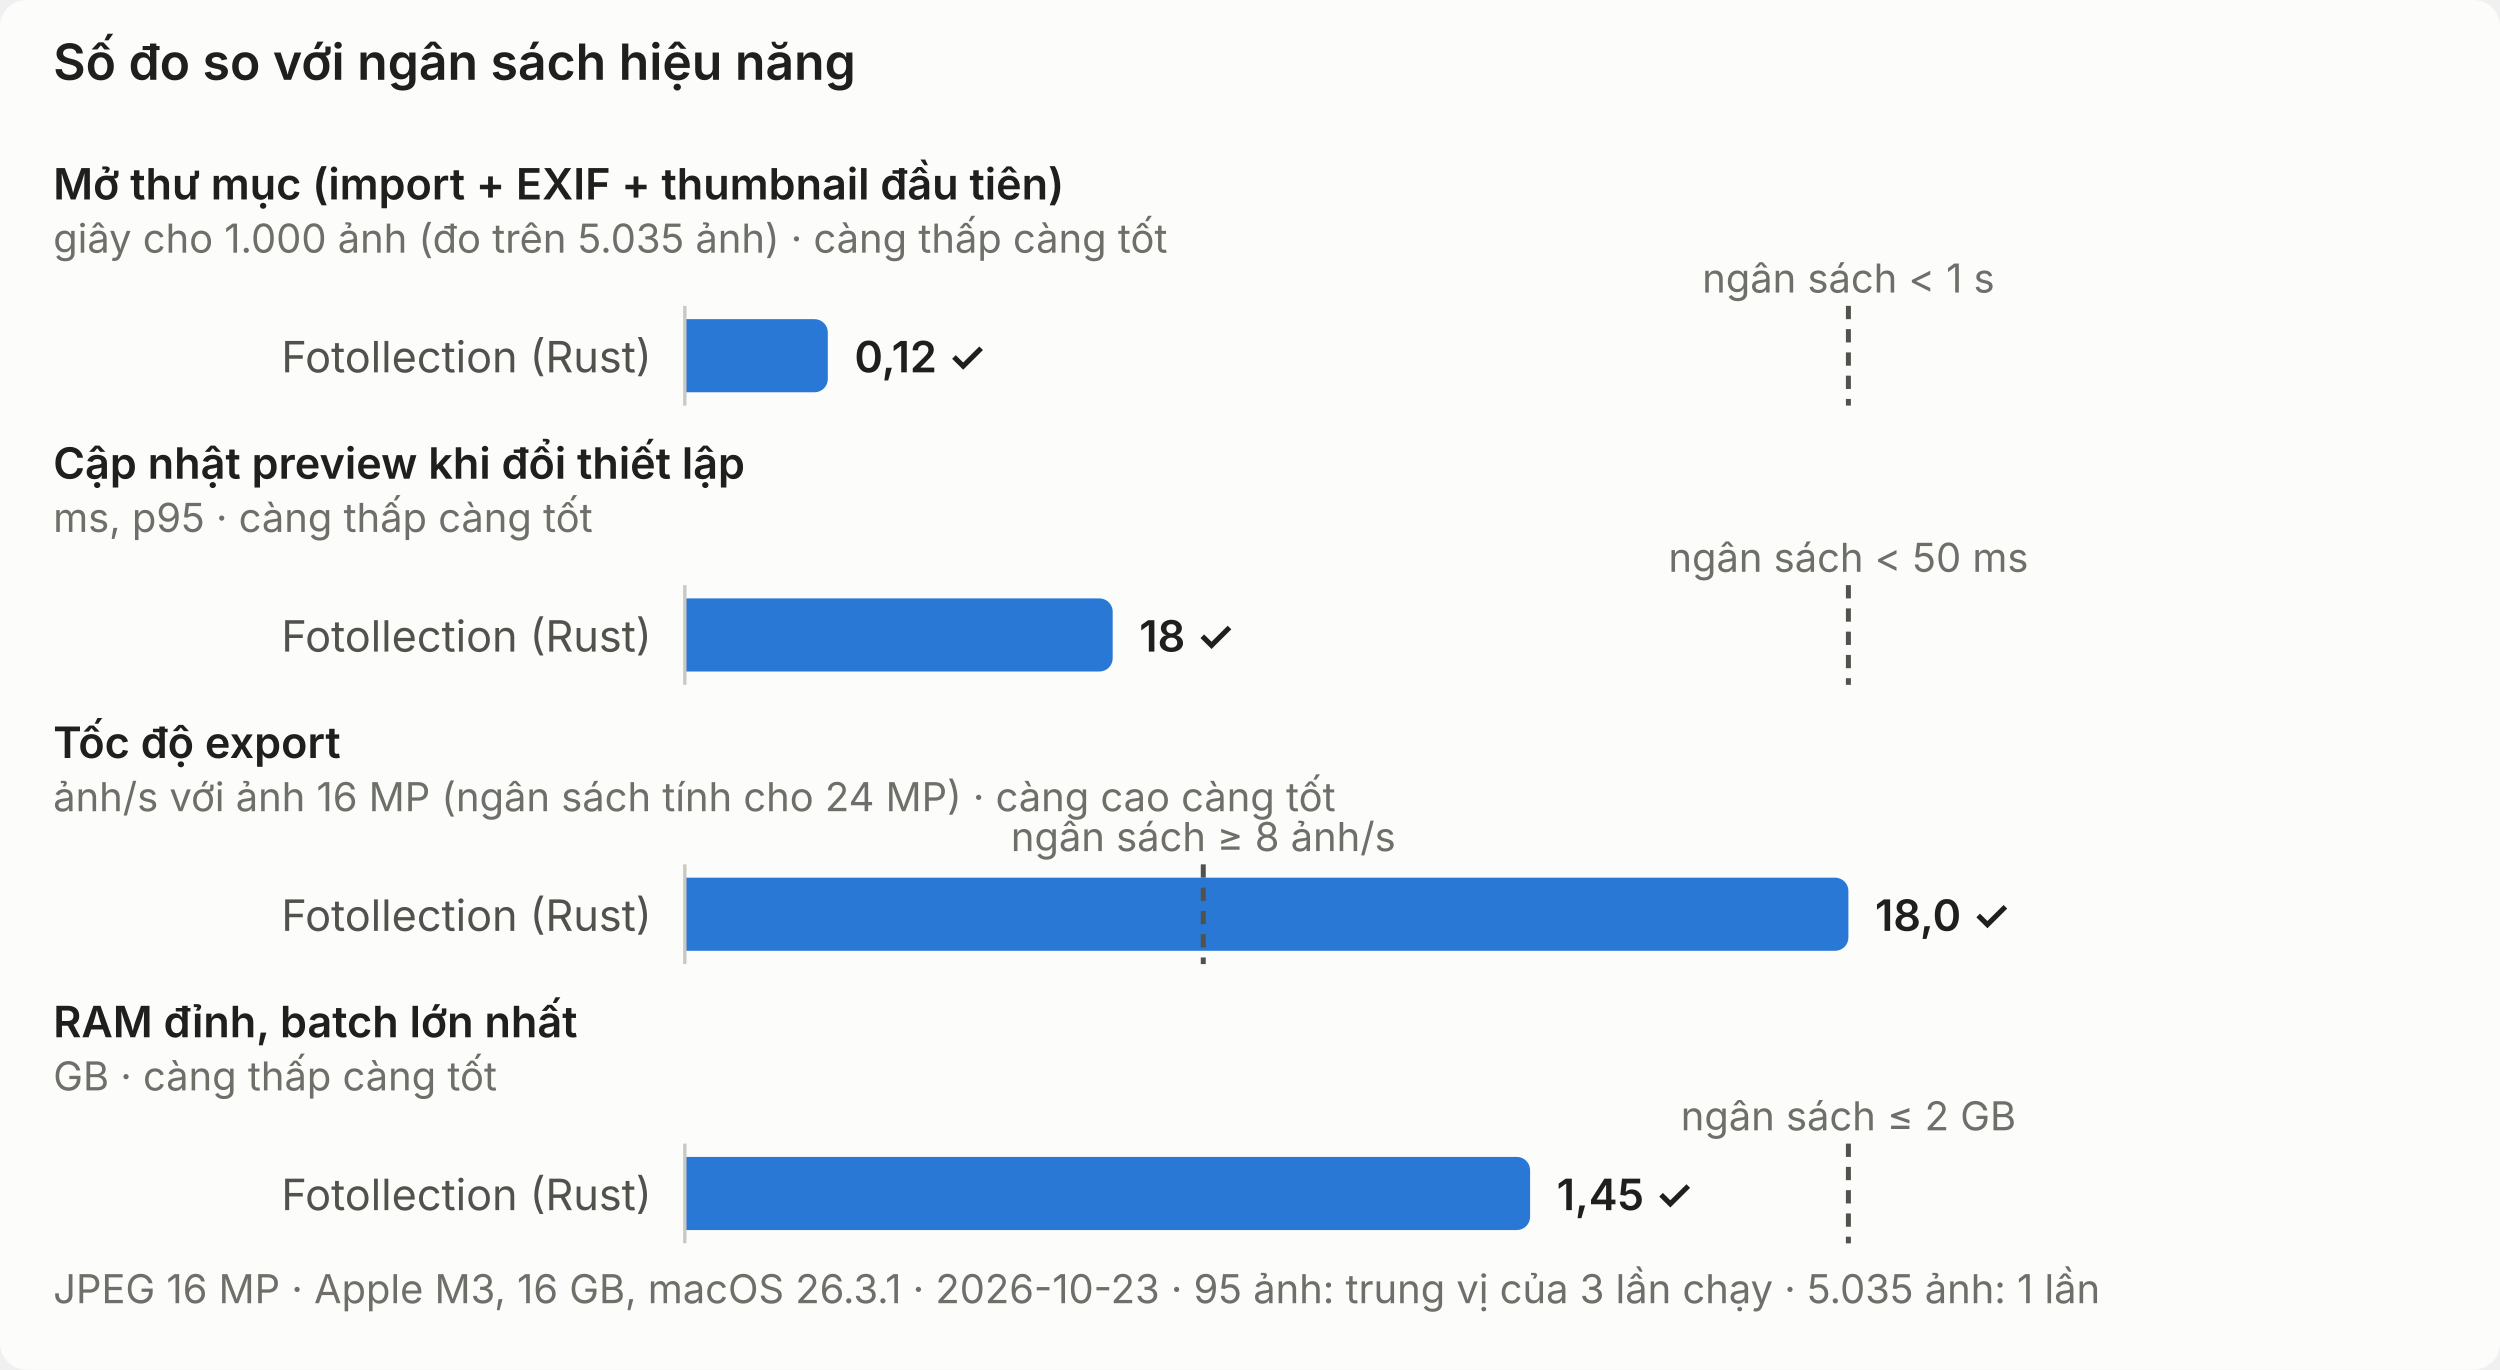
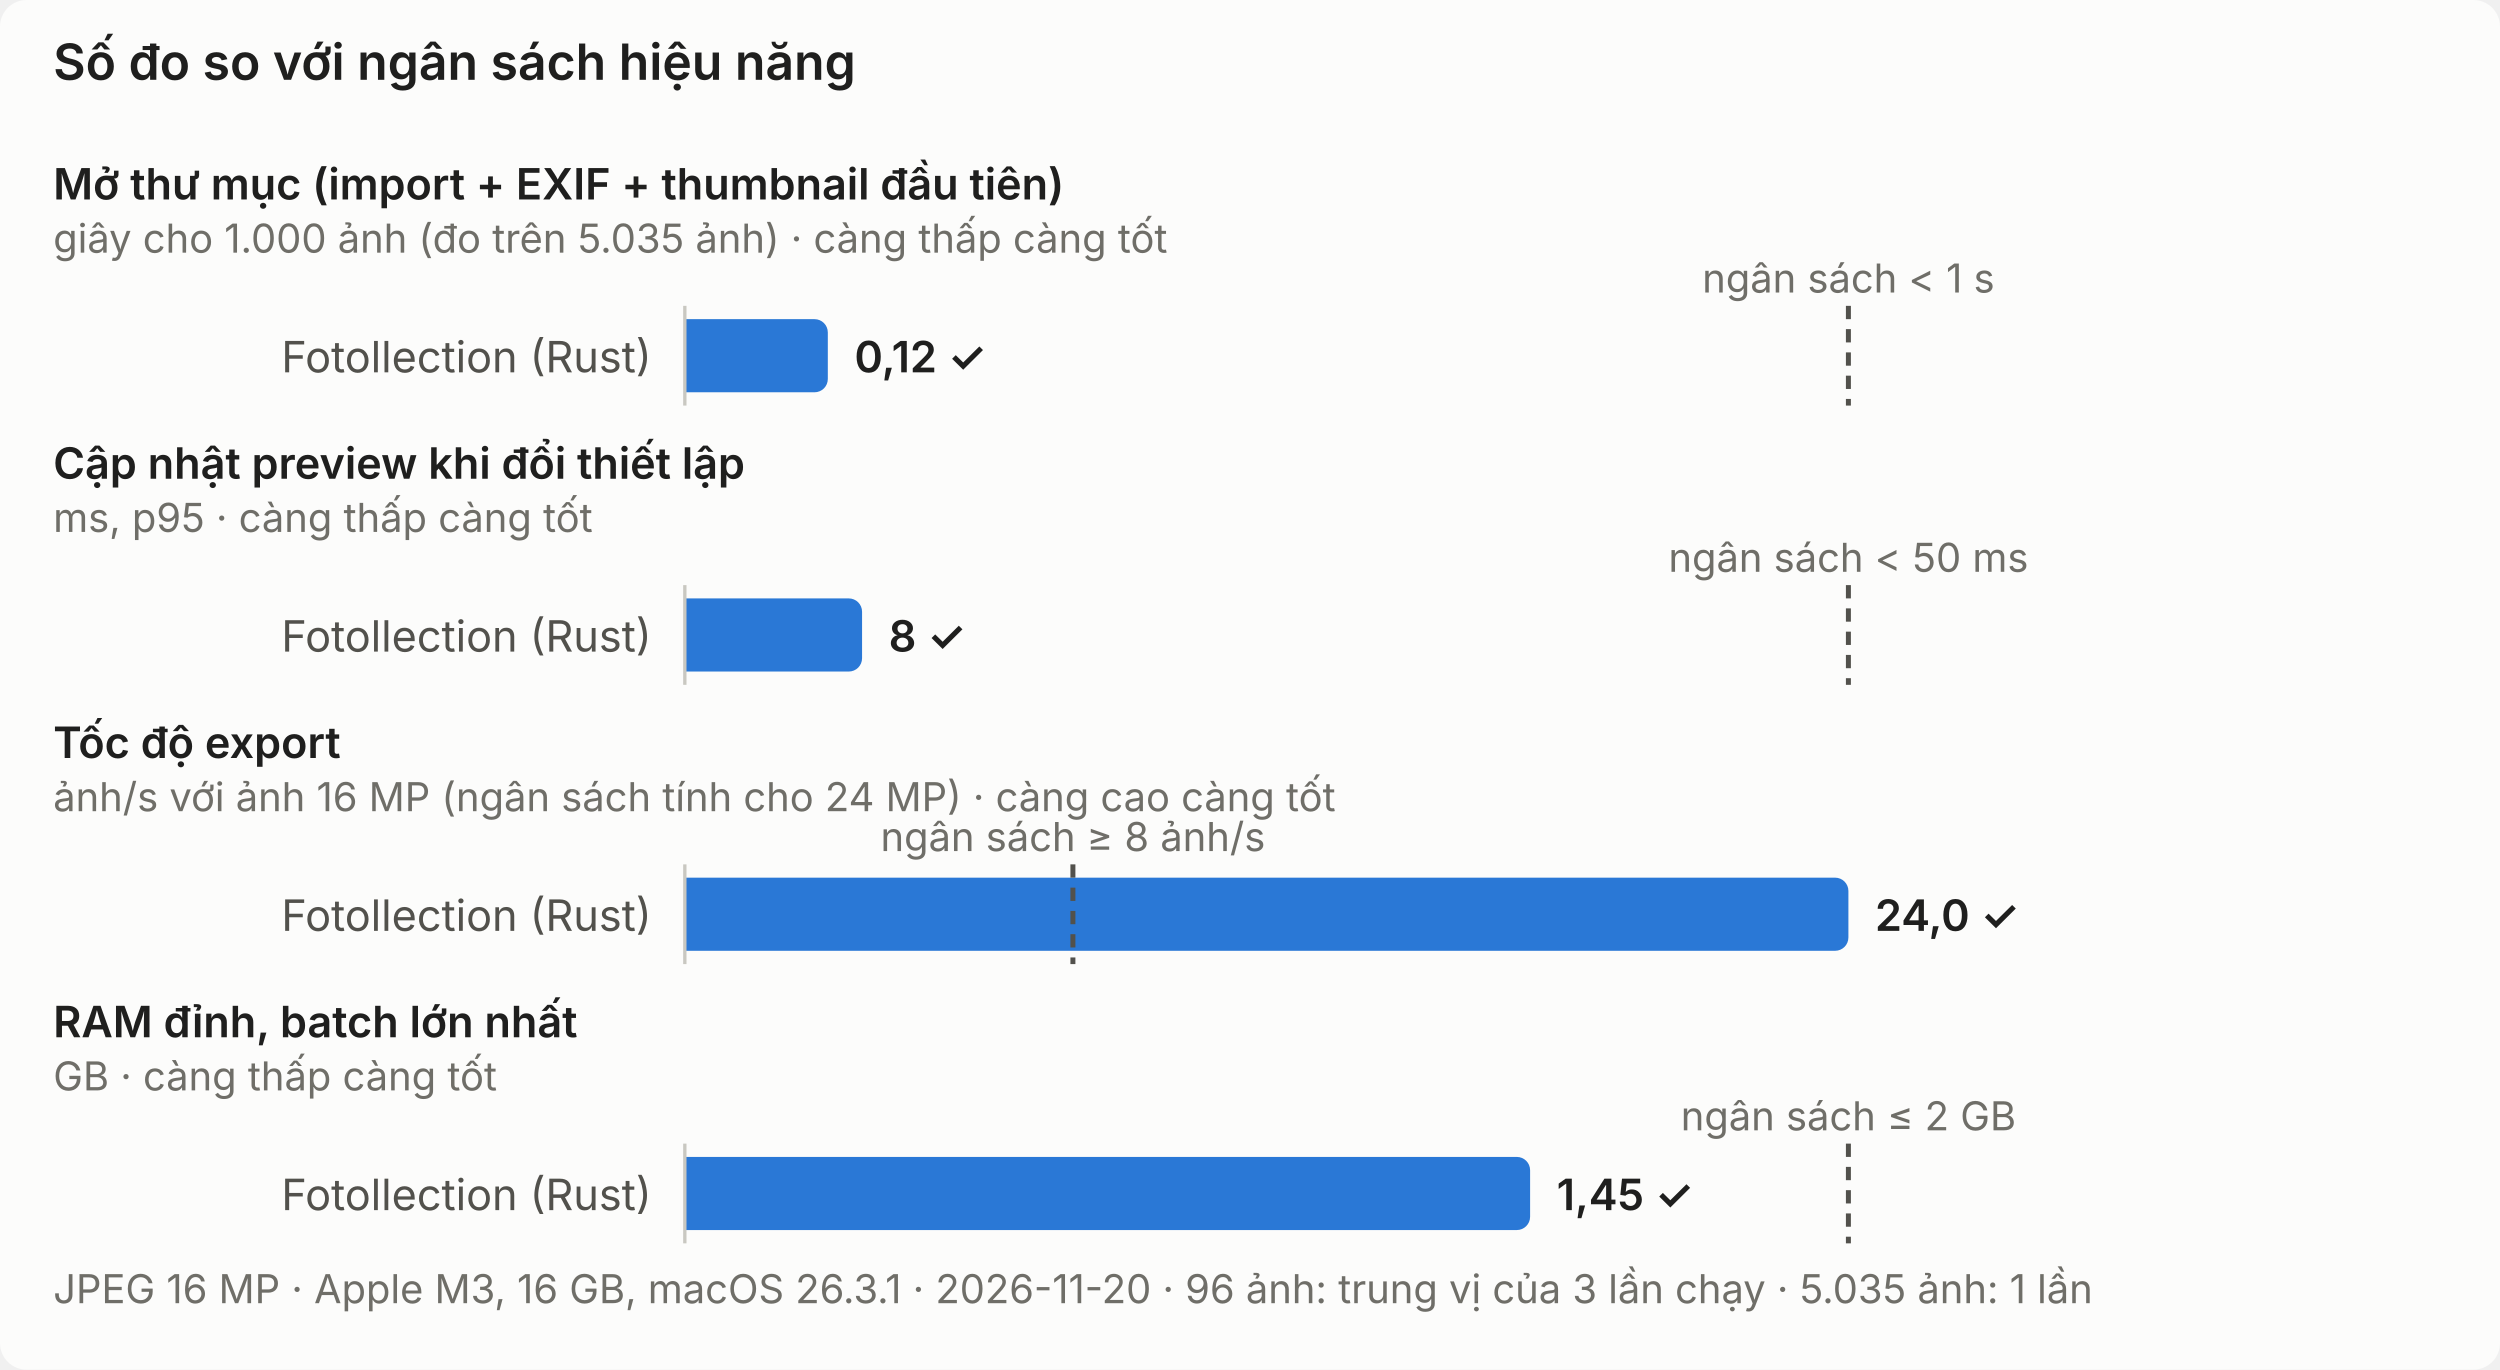
<svg xmlns="http://www.w3.org/2000/svg" viewBox="-16 -16 752 412" width="752" height="412" role="img" aria-labelledby="t d">
  <style>
  .bg{fill:#fcfcfb} .t1{fill:#1f1f1e;font:600 13px system-ui,-apple-system,Segoe UI,sans-serif}
  .t2{fill:#52514c;font:13px system-ui,-apple-system,Segoe UI,sans-serif}
  .t3{fill:#6f6e68;font:12px system-ui,-apple-system,Segoe UI,sans-serif}
  .h{font-size:15px} .num{font-variant-numeric:tabular-nums} .axis{stroke:#c9c8c1;stroke-width:1}
  .ref{stroke:#52514c;stroke-width:1.5;stroke-dasharray:4 3} .refw{stroke:#eb6834;stroke-width:1.5;stroke-dasharray:4 3}
  .s1{fill:#2a78d6} .old{fill-opacity:.45} .s2{fill:#eb6834} .s3{fill:#1baf7a} .s4{fill:#eda100} .s5{fill:#e87ba4} .gap{stroke:#fcfcfb;stroke-width:2}
  .in{fill:#fff} .ln{fill:none;stroke:#2a78d6;stroke-width:2;stroke-linejoin:round} .band{fill:#c9c8c1;fill-opacity:.35}
  @media (prefers-color-scheme: dark){
    .bg{fill:#1a1a19} .t1{fill:#f0efec} .t2{fill:#c3c2b7} .t3{fill:#9d9c93} .axis{stroke:#45443f}
    .ref{stroke:#c3c2b7} .refw{stroke:#d95926}
    .s1{fill:#3987e5} .s2{fill:#d95926} .s3{fill:#199e70} .s4{fill:#c98500} .s5{fill:#d55181} .gap{stroke:#1a1a19}
    .ln{stroke:#3987e5} .band{fill:#45443f}
  }
</style>
  <rect class="bg" x="-16" y="-16" width="752" height="412" rx="8" />
  <text class="t1 h" x="0" y="8">Số đo so với ngân sách hiệu năng</text>
  <text class="t1" x="0" y="44">Mở thư mục (import + EXIF + thumbnail đầu tiên)</text>
  <text class="t3" x="0" y="60">giây cho 1.000 ảnh (đo trên 5.035 ảnh) · càng thấp càng tốt</text>
  <text class="t2" x="180" y="96" text-anchor="end">Fotollection (Rust)</text>
  <path class="s1" d="M190 80h39.007a4 4 0 0 1 4 4v14a4 4 0 0 1 -4 4h-39.007z" />
  <text class="t1 num" x="241.007" y="96">0,12 ✓</text>
  <line class="axis" x1="190" x2="190" y1="76" y2="106" />
  <line class="ref" x1="540" x2="540" y1="76" y2="106" />
  <text class="t3" x="540" y="72" text-anchor="middle">ngân sách &lt; 1 s</text>
  <text class="t1" x="0" y="128">Cập nhật preview khi đổi thiết lập</text>
  <text class="t3" x="0" y="144">ms, p95 · càng thấp càng tốt</text>
  <text class="t2" x="180" y="180" text-anchor="end">Fotollection (Rust)</text>
-   <path class="s1" d="M190 164h124.697a4 4 0 0 1 4 4v14a4 4 0 0 1 -4 4h-124.697z" />
-   <text class="t1 num" x="326.697" y="180">18 ✓</text>
+   <path class="s1" d="M190 164h49.309a4 4 0 0 1 4 4v14a4 4 0 0 1 -4 4h-49.309z" />
+   <text class="t1 num" x="251.309" y="180">8 ✓</text>
  <line class="axis" x1="190" x2="190" y1="160" y2="190" />
  <line class="ref" x1="540" x2="540" y1="160" y2="190" />
  <text class="t3" x="540" y="156" text-anchor="middle">ngân sách &lt; 50 ms</text>
  <text class="t1" x="0" y="212">Tốc độ export</text>
  <text class="t3" x="0" y="228">ảnh/s với ảnh 16 MP (ngân sách tính cho 24 MP) · càng cao càng tốt</text>
  <text class="t2" x="180" y="264" text-anchor="end">Fotollection (Rust)</text>
  <path class="s1" d="M190 248h346a4 4 0 0 1 4 4v14a4 4 0 0 1 -4 4h-346z" />
-   <text class="t1 num" x="548" y="264">18,0 ✓</text>
+   <text class="t1 num" x="548" y="264">24,0 ✓</text>
  <line class="axis" x1="190" x2="190" y1="244" y2="274" />
-   <line class="ref" x1="345.942" x2="345.942" y1="244" y2="274" />
-   <text class="t3" x="345.942" y="240" text-anchor="middle">ngân sách ≥ 8 ảnh/s</text>
+   <line class="ref" x1="306.73" x2="306.73" y1="244" y2="274" />
+   <text class="t3" x="306.73" y="240" text-anchor="middle">ngân sách ≥ 8 ảnh/s</text>
  <text class="t1" x="0" y="296">RAM đỉnh, batch lớn nhất</text>
  <text class="t3" x="0" y="312">GB · càng thấp càng tốt</text>
  <text class="t2" x="180" y="348" text-anchor="end">Fotollection (Rust)</text>
  <path class="s1" d="M190 332h250.255a4 4 0 0 1 4 4v14a4 4 0 0 1 -4 4h-250.255z" />
  <text class="t1 num" x="452.255" y="348">1,45 ✓</text>
  <line class="axis" x1="190" x2="190" y1="328" y2="358" />
  <line class="ref" x1="540" x2="540" y1="328" y2="358" />
  <text class="t3" x="540" y="324" text-anchor="middle">ngân sách ≤ 2 GB</text>
-   <text class="t3" x="0" y="376">JPEG 16 MP · Apple M3, 16 GB, macOS 26.3.1 · 2026-10-23 · 95 ảnh: trung vị của 3 lần chạy · 5.035 ảnh: 1 lần</text>
+   <text class="t3" x="0" y="376">JPEG 16 MP · Apple M3, 16 GB, macOS 26.3.1 · 2026-11-20 · 96 ảnh: trung vị của 3 lần chạy · 5.035 ảnh: 1 lần</text>
</svg>
